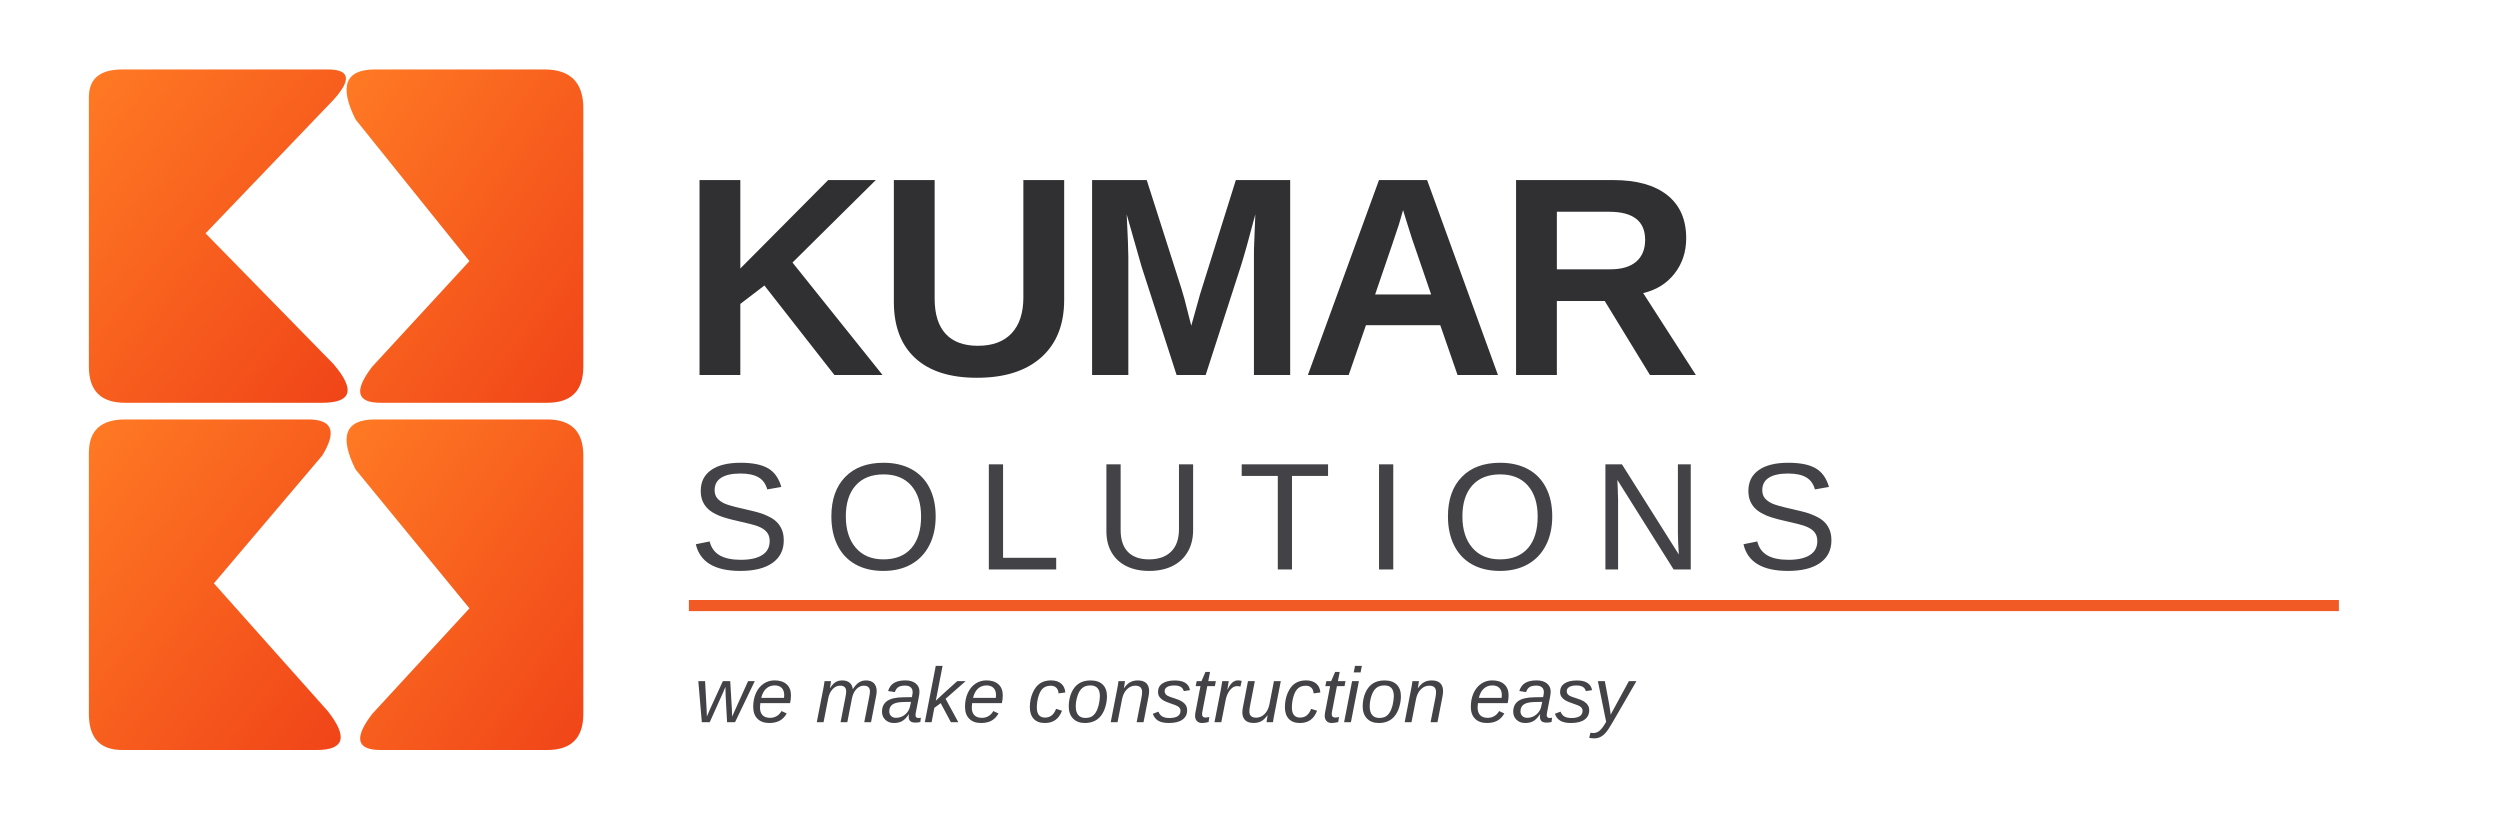
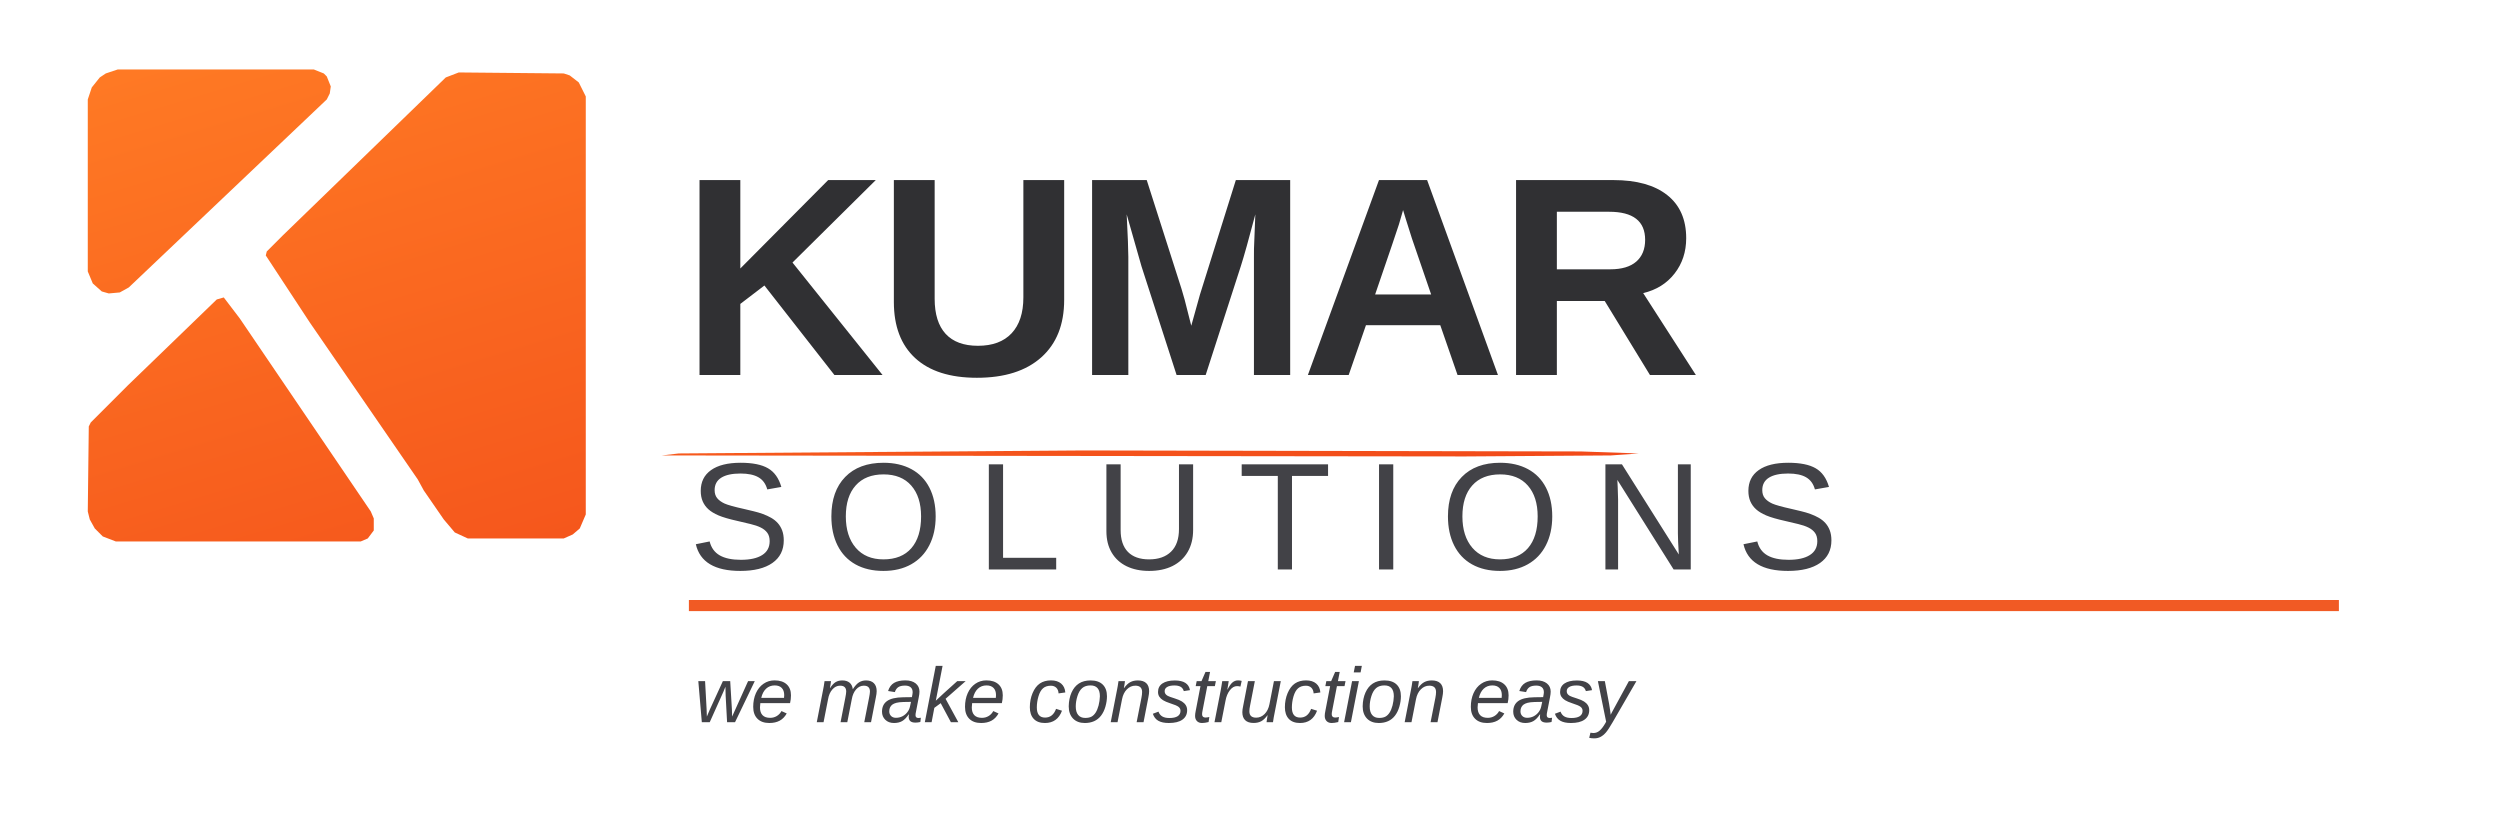
<svg xmlns="http://www.w3.org/2000/svg" width="900" height="300" viewBox="0 0 900 300">
  <defs>
    <linearGradient id="orange" x1="0" y1="0" x2="1" y2="1">
      <stop offset="0" stop-color="#ff7a24" />
      <stop offset="1" stop-color="#f04418" />
    </linearGradient>
  </defs>
-   <g fill="url(#orange)">
-     <path d="M32 35 Q32 25 44 25 H118 Q130 25 120 36 L74 84 120 131 Q132 145 116 145 H45 Q32 145 32 132 Z" />
-     <path d="M135 25 H196 Q210 25 210 39 V132 Q210 145 197 145 H137 Q124 145 134 132 L169 94 128 43 Q119 25 135 25 Z" />
-     <path d="M32 163 Q32 151 45 151 H111 Q124 151 116 164 L77 210 118 256 Q129 270 114 270 H44 Q32 270 32 257 Z" />
-     <path d="M135 151 H197 Q210 151 210 164 V257 Q210 270 197 270 H137 Q124 270 134 257 L169 219 128 169 Q119 151 135 151 Z" />
+   <g transform="translate(-80 -20) scale(0.36)" fill="url(#orange)">
+     <path fill-rule="evenodd" d="M884,511 L1687,512 L1833,511 L1861,509 L1803,507 L1305,506 L901,509Z M311,482 L310,567 L312,575 L317,584 L325,592 L338,597 L583,597 L590,594 L596,586 L596,574 L593,567 L462,374 L446,353 L439,355 L350,441 L313,478Z M681,128 L668,133 L505,291 L489,307 L488,311 L532,378 L640,535 L646,546 L666,575 L677,588 L690,594 L786,594 L795,590 L802,584 L808,570 L808,152 L801,138 L792,131 L786,129Z M546,129 L536,125 L340,125 L328,129 L322,133 L314,143 L310,155 L310,327 L315,339 L324,347 L331,349 L342,348 L351,343 L549,155 L552,149 L553,142 L549,132Z" />
  </g>
  <text x="245" y="135" font-family="Arial, Helvetica, sans-serif" font-size="102" font-weight="800" letter-spacing="-3" fill="#303033">KUMAR</text>
  <text x="248" y="205" font-family="Arial, Helvetica, sans-serif" font-size="55" font-weight="400" letter-spacing="12" fill="#424247">SOLUTIONS</text>
  <path d="M248 218 H842" stroke="#f15a24" stroke-width="4" />
  <text x="250" y="260" font-family="Arial, Helvetica, sans-serif" font-size="28" font-style="italic" fill="#424247">we make construction easy</text>
</svg>
